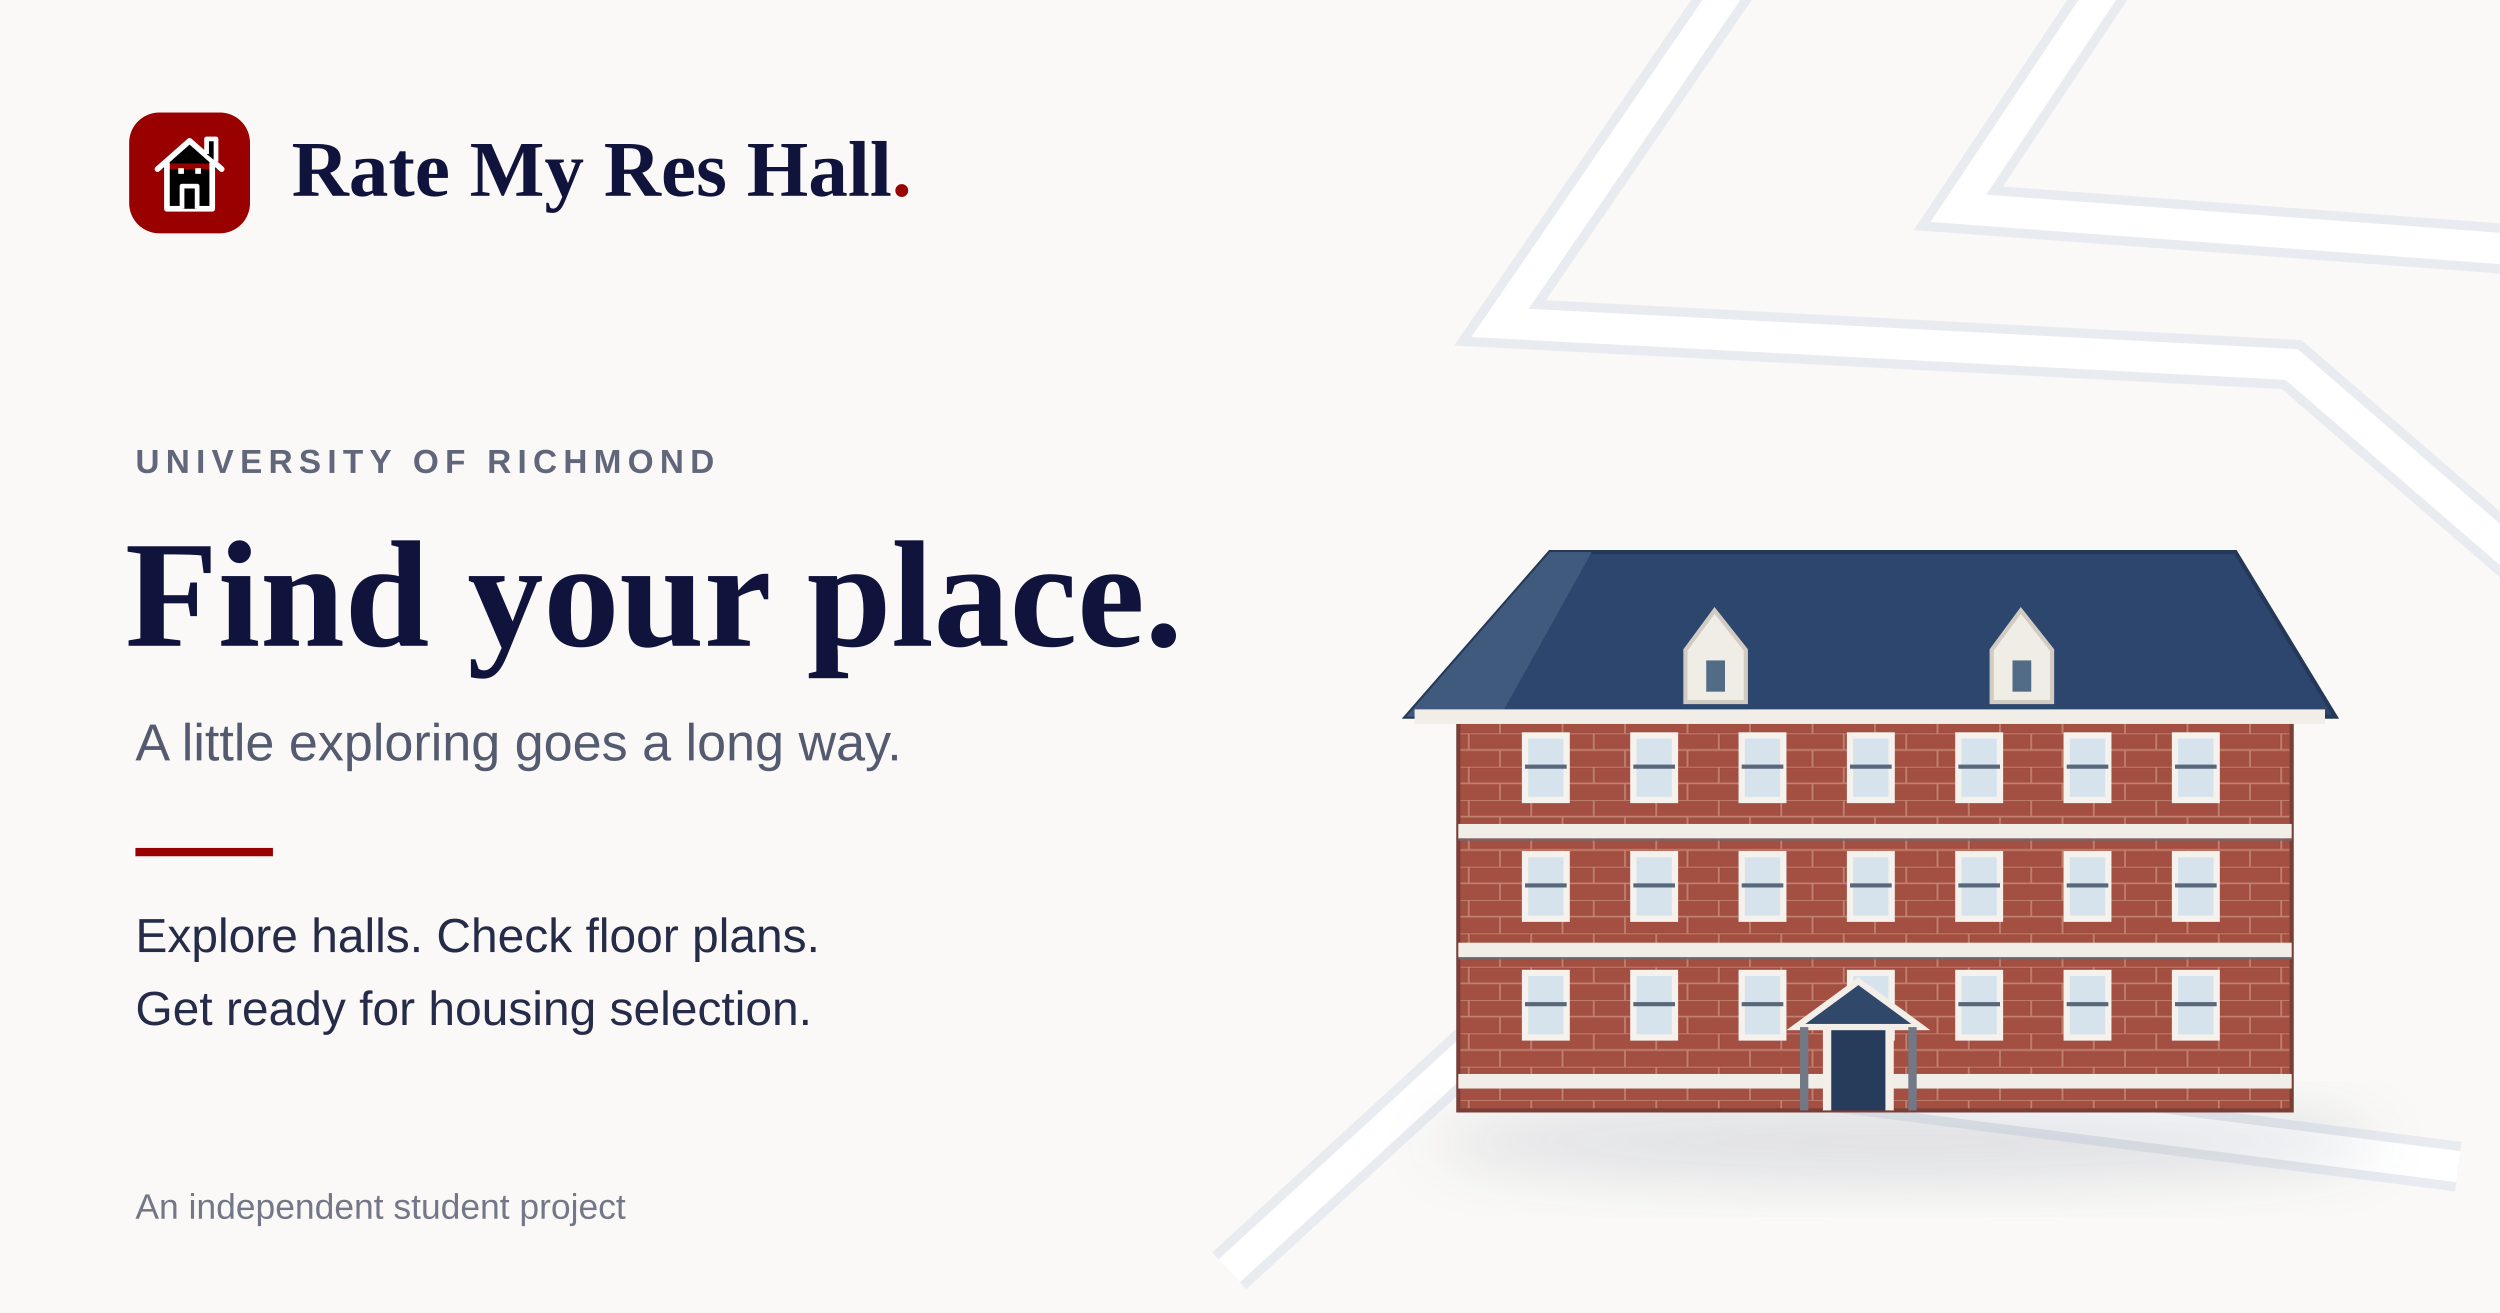
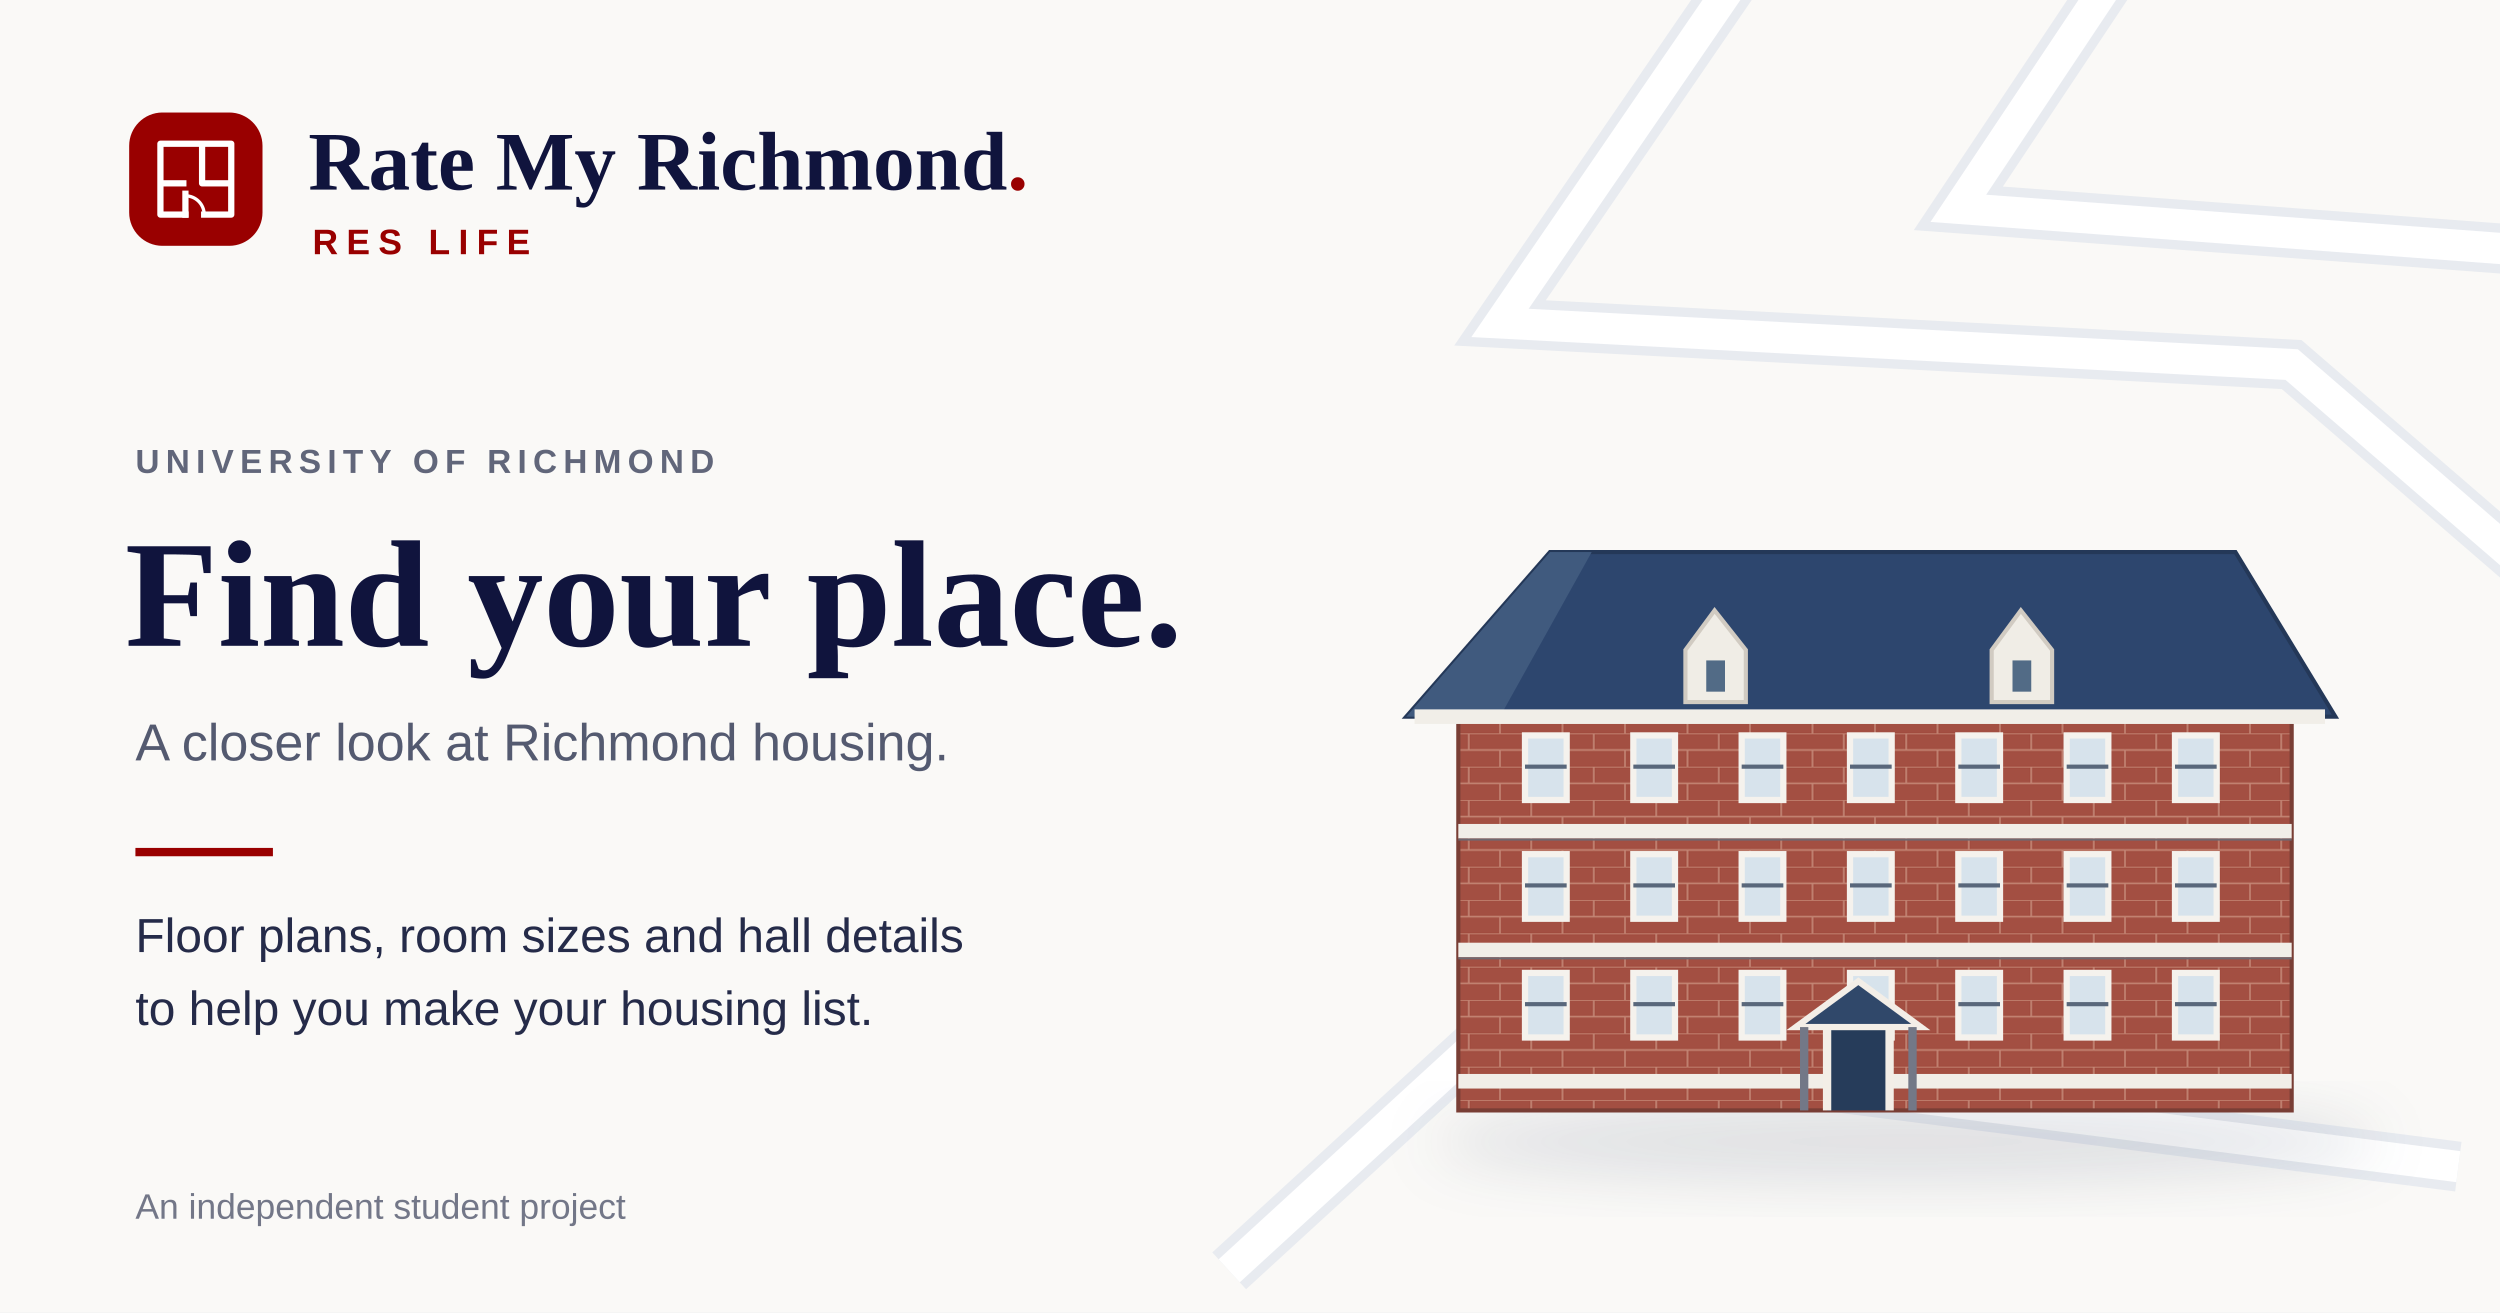
<svg xmlns="http://www.w3.org/2000/svg" width="1200" height="630" viewBox="0 0 1200 630">
  <defs>
    <pattern id="brick" width="30" height="16" patternUnits="userSpaceOnUse">
      <rect width="30" height="16" fill="#a34f42" />
      <path d="M0 0h30M0 8h30M15 0v8M0 8v8M30 8v8" stroke="#c28372" stroke-width=".8" />
    </pattern>
    <filter id="shadow" x="-30%" y="-30%" width="160%" height="180%">
      <feGaussianBlur stdDeviation="14" />
    </filter>
  </defs>
  <rect width="1200" height="630" fill="#faf9f7" />
  <path d="M840-20 720 155 1100 175 1210 270M590 610 710 500 1180 560M1020-20 940 100 1210 120" fill="none" stroke="#e8ebf0" stroke-width="24" />
  <path d="M840-20 720 155 1100 175 1210 270M590 610 710 500 1180 560M1020-20 940 100 1210 120" fill="none" stroke="#fff" stroke-width="15" />
-   <svg x="62" y="54" width="58" height="58" viewBox="0 0 64 64">
+   <svg x="62" y="54" width="64" height="64" viewBox="0 0 64 64" fill="none">
    <rect width="64" height="64" rx="16" fill="#990000" />
-     <path d="M15 30 32 15l17 15M20 27v24h24V27" stroke="#fff" stroke-width="3" stroke-linecap="round" stroke-linejoin="round" />
-     <path d="M28 51V39h8v12" stroke="#fff" stroke-width="2.5" stroke-linejoin="round" />
-     <path d="M26 31h3m6 0h3" stroke="#fff" stroke-width="3" />
-     <path d="M41 22v-8h5v12" stroke="#fff" stroke-width="2.5" stroke-linejoin="round" />
+     <g stroke="#fff" stroke-width="3" stroke-linejoin="round" stroke-linecap="square">
+       <path d="M27 49H15V15h34v34H36M35 15v19h14M15 34h11" />
+       <path d="M27 49V39" />
+     </g>
+     <path d="M27 40a9 9 0 0 1 9 9" stroke="#fff" stroke-width="1.6" />
  </svg>
-   <text x="140" y="94" font-family="Georgia, 'Times New Roman', serif" font-size="38" font-weight="bold" fill="#10143d">Rate My Res Hall<tspan fill="#990000">.</tspan>
+   <text x="148" y="91" font-family="Georgia, 'Times New Roman', serif" font-size="40" font-weight="bold" fill="#10143d">Rate My Richmond<tspan fill="#990000">.</tspan>
  </text>
+   <text x="150" y="122" font-family="Arial, sans-serif" font-size="17" font-weight="bold" letter-spacing="4" fill="#990000">RES LIFE</text>
  <text x="65" y="227" font-family="Arial, sans-serif" font-size="16" font-weight="bold" letter-spacing="3" fill="#61667a">UNIVERSITY OF RICHMOND</text>
  <text x="60" y="310" font-family="Georgia, 'Times New Roman', serif" font-size="73" font-weight="bold" fill="#10143d">Find your place.</text>
-   <text x="65" y="365" font-family="Arial, sans-serif" font-size="25" fill="#545a70">A little exploring goes a long way.</text>
+   <text x="65" y="365" font-family="Arial, sans-serif" font-size="25" fill="#545a70">A closer look at Richmond housing.</text>
  <path d="M65 409h66" stroke="#990000" stroke-width="4" />
-   <text x="65" y="457" font-family="Arial, sans-serif" font-size="23" fill="#252b49">Explore halls. Check floor plans.</text>
-   <text x="65" y="492" font-family="Arial, sans-serif" font-size="23" fill="#252b49">Get ready for housing selection.</text>
+   <text x="65" y="457" font-family="Arial, sans-serif" font-size="23" fill="#252b49">Floor plans, room sizes and hall details</text>
+   <text x="65" y="492" font-family="Arial, sans-serif" font-size="23" fill="#252b49">to help you make your housing list.</text>
  <ellipse cx="915" cy="548" rx="228" ry="18" fill="#1e294d" opacity=".13" filter="url(#shadow)" />
  <path d="m700 341 54-40v201l-54 31Z" fill="#7e3e36" />
  <path d="M700 341h400v192H700Z" fill="url(#brick)" stroke="#793e35" stroke-width="2" />
  <path d="m675 344 69-79h329l48 79Z" fill="#2d466e" stroke="#243858" stroke-width="2" />
  <path d="m675 344 69-79 20 0-44 79Z" fill="#405a7e" />
  <path d="M679 344h437M700 399h400M700 456h400M700 519h400" stroke="#f1eee8" stroke-width="7" />
  <path d="M700 403h400M700 460h400" stroke="#6f6870" stroke-width="1" />
  <rect x="732" y="353" width="20" height="31" fill="#d7e3ec" stroke="#f5f2ed" stroke-width="3" />
  <path d="M732 368h20" stroke="#59677b" stroke-width="2" />
  <rect x="784" y="353" width="20" height="31" fill="#d7e3ec" stroke="#f5f2ed" stroke-width="3" />
  <path d="M784 368h20" stroke="#59677b" stroke-width="2" />
  <rect x="836" y="353" width="20" height="31" fill="#d7e3ec" stroke="#f5f2ed" stroke-width="3" />
  <path d="M836 368h20" stroke="#59677b" stroke-width="2" />
  <rect x="888" y="353" width="20" height="31" fill="#d7e3ec" stroke="#f5f2ed" stroke-width="3" />
  <path d="M888 368h20" stroke="#59677b" stroke-width="2" />
  <rect x="940" y="353" width="20" height="31" fill="#d7e3ec" stroke="#f5f2ed" stroke-width="3" />
  <path d="M940 368h20" stroke="#59677b" stroke-width="2" />
  <rect x="992" y="353" width="20" height="31" fill="#d7e3ec" stroke="#f5f2ed" stroke-width="3" />
  <path d="M992 368h20" stroke="#59677b" stroke-width="2" />
  <rect x="1044" y="353" width="20" height="31" fill="#d7e3ec" stroke="#f5f2ed" stroke-width="3" />
  <path d="M1044 368h20" stroke="#59677b" stroke-width="2" />
  <rect x="732" y="410" width="20" height="31" fill="#d7e3ec" stroke="#f5f2ed" stroke-width="3" />
  <path d="M732 425h20" stroke="#59677b" stroke-width="2" />
  <rect x="784" y="410" width="20" height="31" fill="#d7e3ec" stroke="#f5f2ed" stroke-width="3" />
  <path d="M784 425h20" stroke="#59677b" stroke-width="2" />
  <rect x="836" y="410" width="20" height="31" fill="#d7e3ec" stroke="#f5f2ed" stroke-width="3" />
  <path d="M836 425h20" stroke="#59677b" stroke-width="2" />
  <rect x="888" y="410" width="20" height="31" fill="#d7e3ec" stroke="#f5f2ed" stroke-width="3" />
  <path d="M888 425h20" stroke="#59677b" stroke-width="2" />
  <rect x="940" y="410" width="20" height="31" fill="#d7e3ec" stroke="#f5f2ed" stroke-width="3" />
  <path d="M940 425h20" stroke="#59677b" stroke-width="2" />
  <rect x="992" y="410" width="20" height="31" fill="#d7e3ec" stroke="#f5f2ed" stroke-width="3" />
  <path d="M992 425h20" stroke="#59677b" stroke-width="2" />
  <rect x="1044" y="410" width="20" height="31" fill="#d7e3ec" stroke="#f5f2ed" stroke-width="3" />
  <path d="M1044 425h20" stroke="#59677b" stroke-width="2" />
  <rect x="732" y="467" width="20" height="31" fill="#d7e3ec" stroke="#f5f2ed" stroke-width="3" />
  <path d="M732 482h20" stroke="#59677b" stroke-width="2" />
  <rect x="784" y="467" width="20" height="31" fill="#d7e3ec" stroke="#f5f2ed" stroke-width="3" />
  <path d="M784 482h20" stroke="#59677b" stroke-width="2" />
  <rect x="836" y="467" width="20" height="31" fill="#d7e3ec" stroke="#f5f2ed" stroke-width="3" />
  <path d="M836 482h20" stroke="#59677b" stroke-width="2" />
  <rect x="888" y="467" width="20" height="31" fill="#d7e3ec" stroke="#f5f2ed" stroke-width="3" />
  <path d="M888 482h20" stroke="#59677b" stroke-width="2" />
  <rect x="940" y="467" width="20" height="31" fill="#d7e3ec" stroke="#f5f2ed" stroke-width="3" />
  <path d="M940 482h20" stroke="#59677b" stroke-width="2" />
  <rect x="992" y="467" width="20" height="31" fill="#d7e3ec" stroke="#f5f2ed" stroke-width="3" />
  <path d="M992 482h20" stroke="#59677b" stroke-width="2" />
  <rect x="1044" y="467" width="20" height="31" fill="#d7e3ec" stroke="#f5f2ed" stroke-width="3" />
  <path d="M1044 482h20" stroke="#59677b" stroke-width="2" />
  <path d="M877 533v-42h30v42" fill="#263c5a" stroke="#f3eee7" stroke-width="4" />
  <path d="m862 493 30-22 30 22Z" fill="#30486a" stroke="#f3eee7" stroke-width="3" />
  <path d="M866 493v40m52-40v40" stroke="#737887" stroke-width="4" />
  <path d="m809 312 14-19 15 19v25h-29Z" fill="#f0ede6" stroke="#d1cbc2" stroke-width="2" />
  <path d="m956 312 14-19 15 19v25h-29Z" fill="#f0ede6" stroke="#d1cbc2" stroke-width="2" />
  <path d="M819 317h9v15h-9Zm147 0h9v15h-9Z" fill="#526b86" />
  <text x="65" y="585" font-family="Arial, sans-serif" font-size="17" fill="#737788">An independent student project</text>
</svg>
